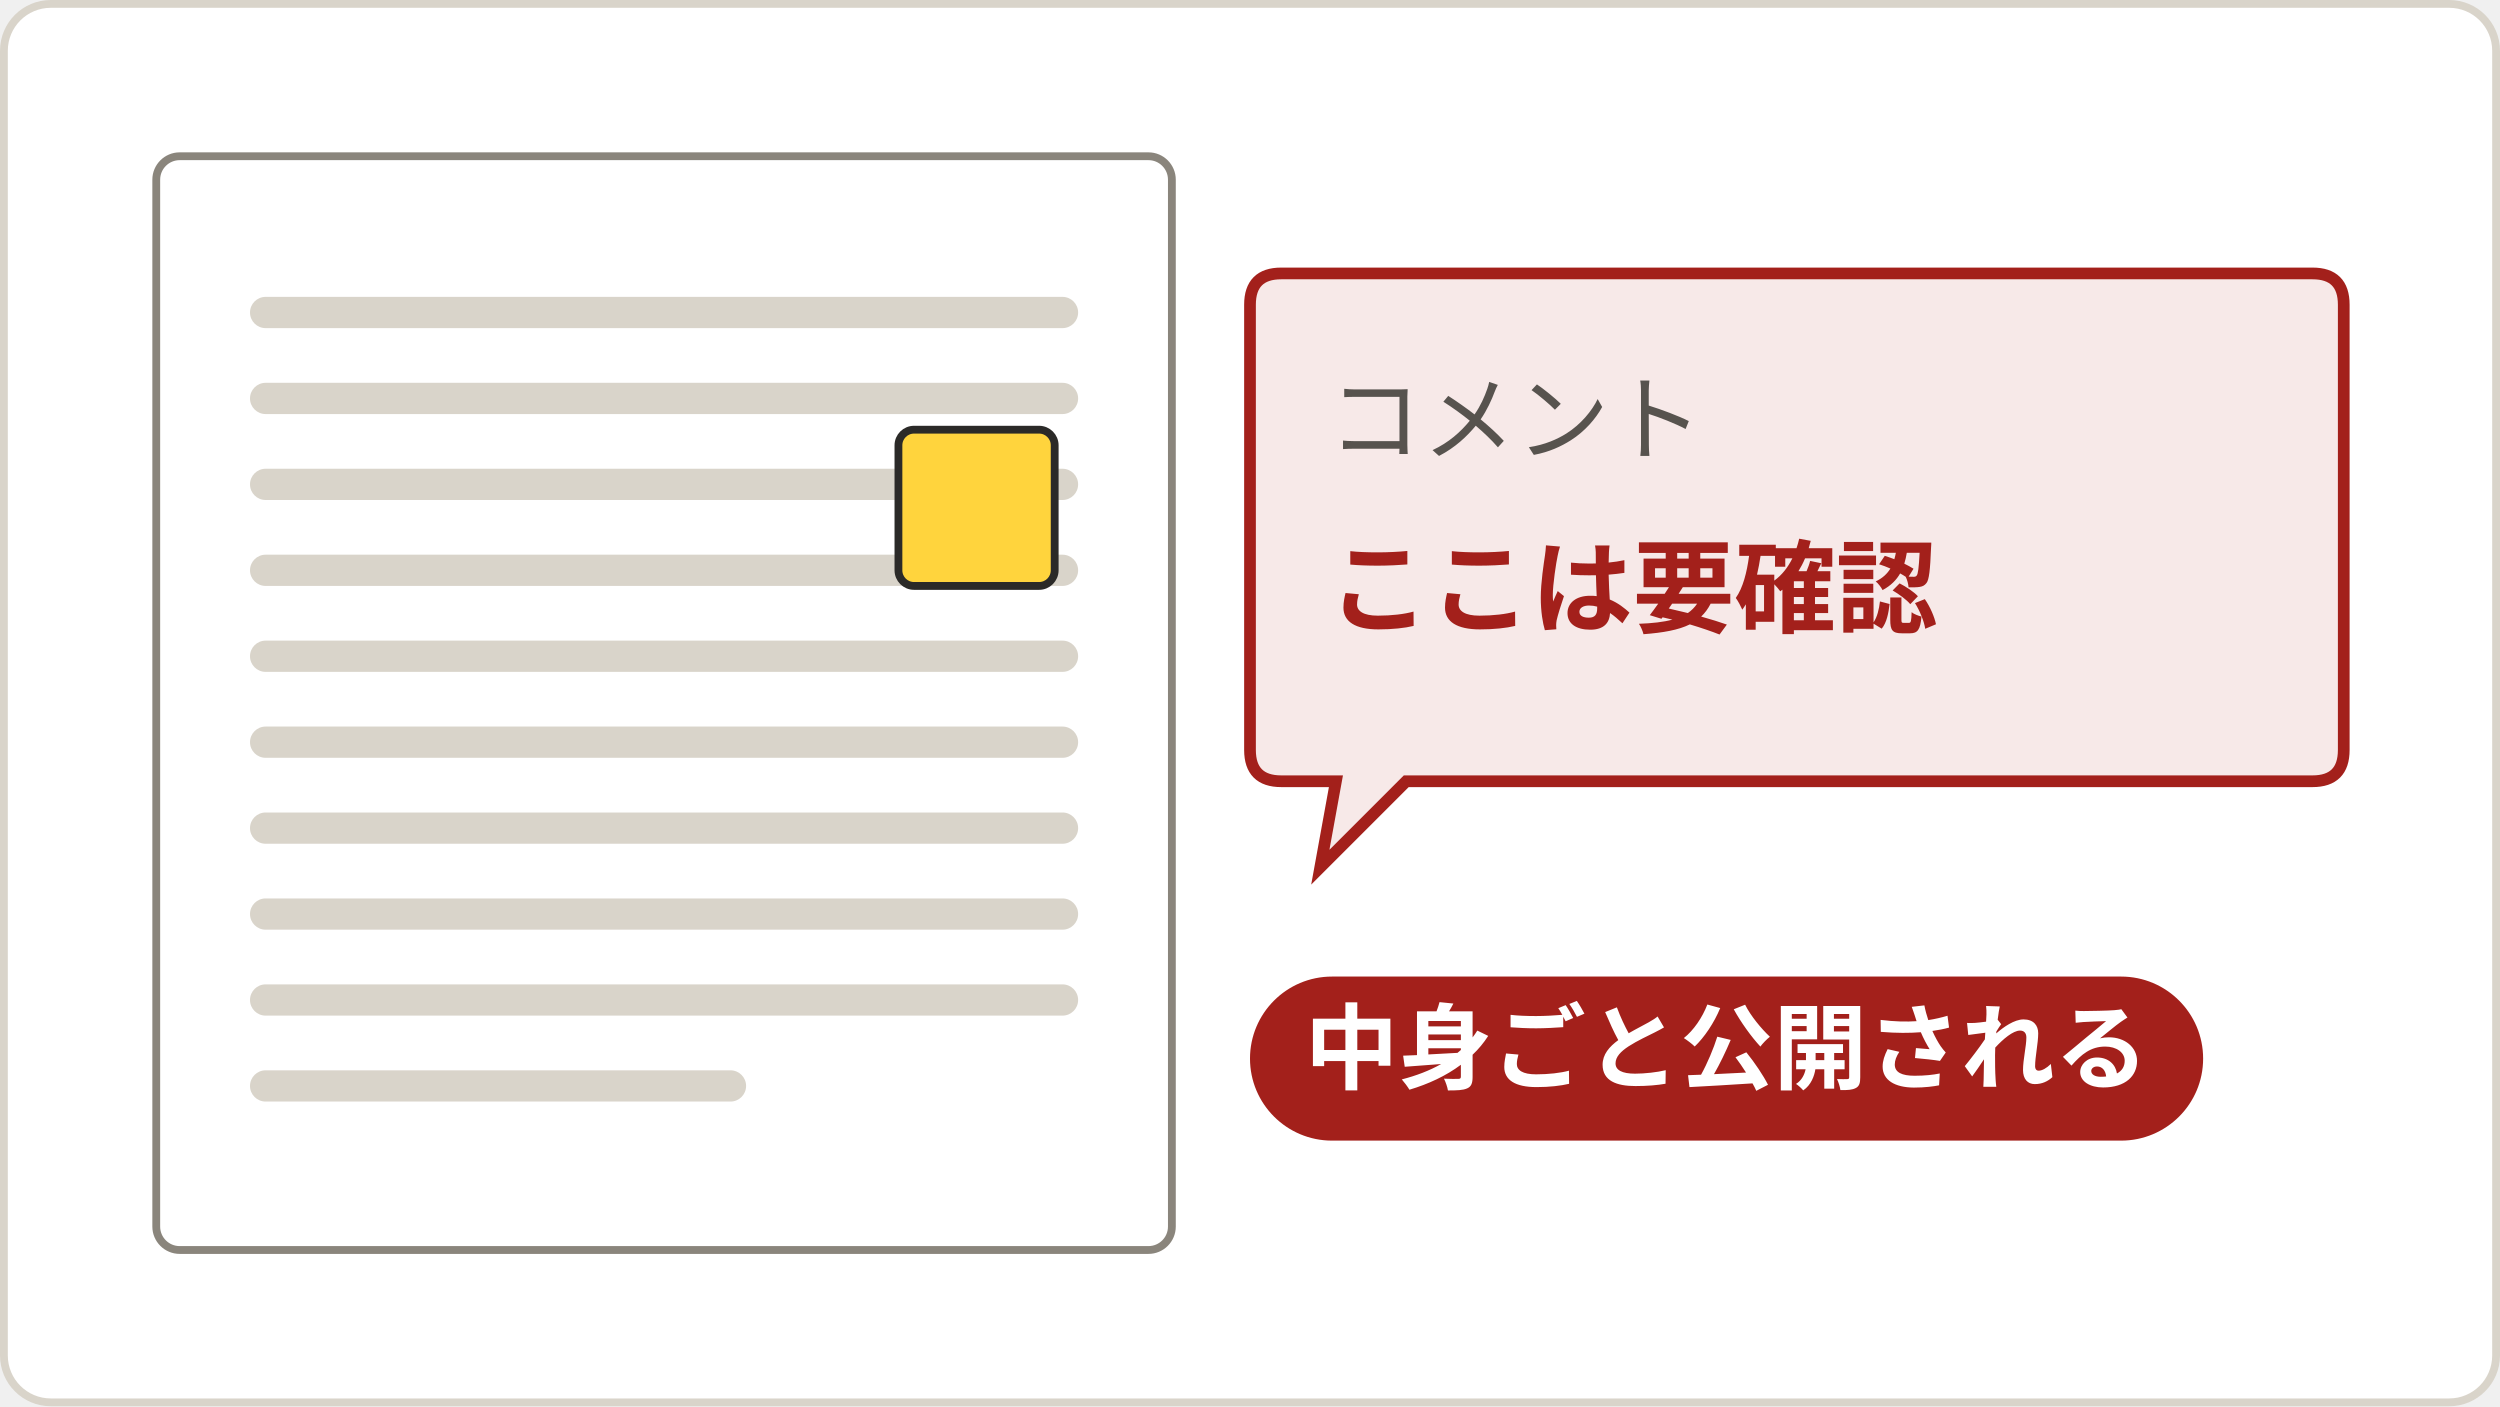
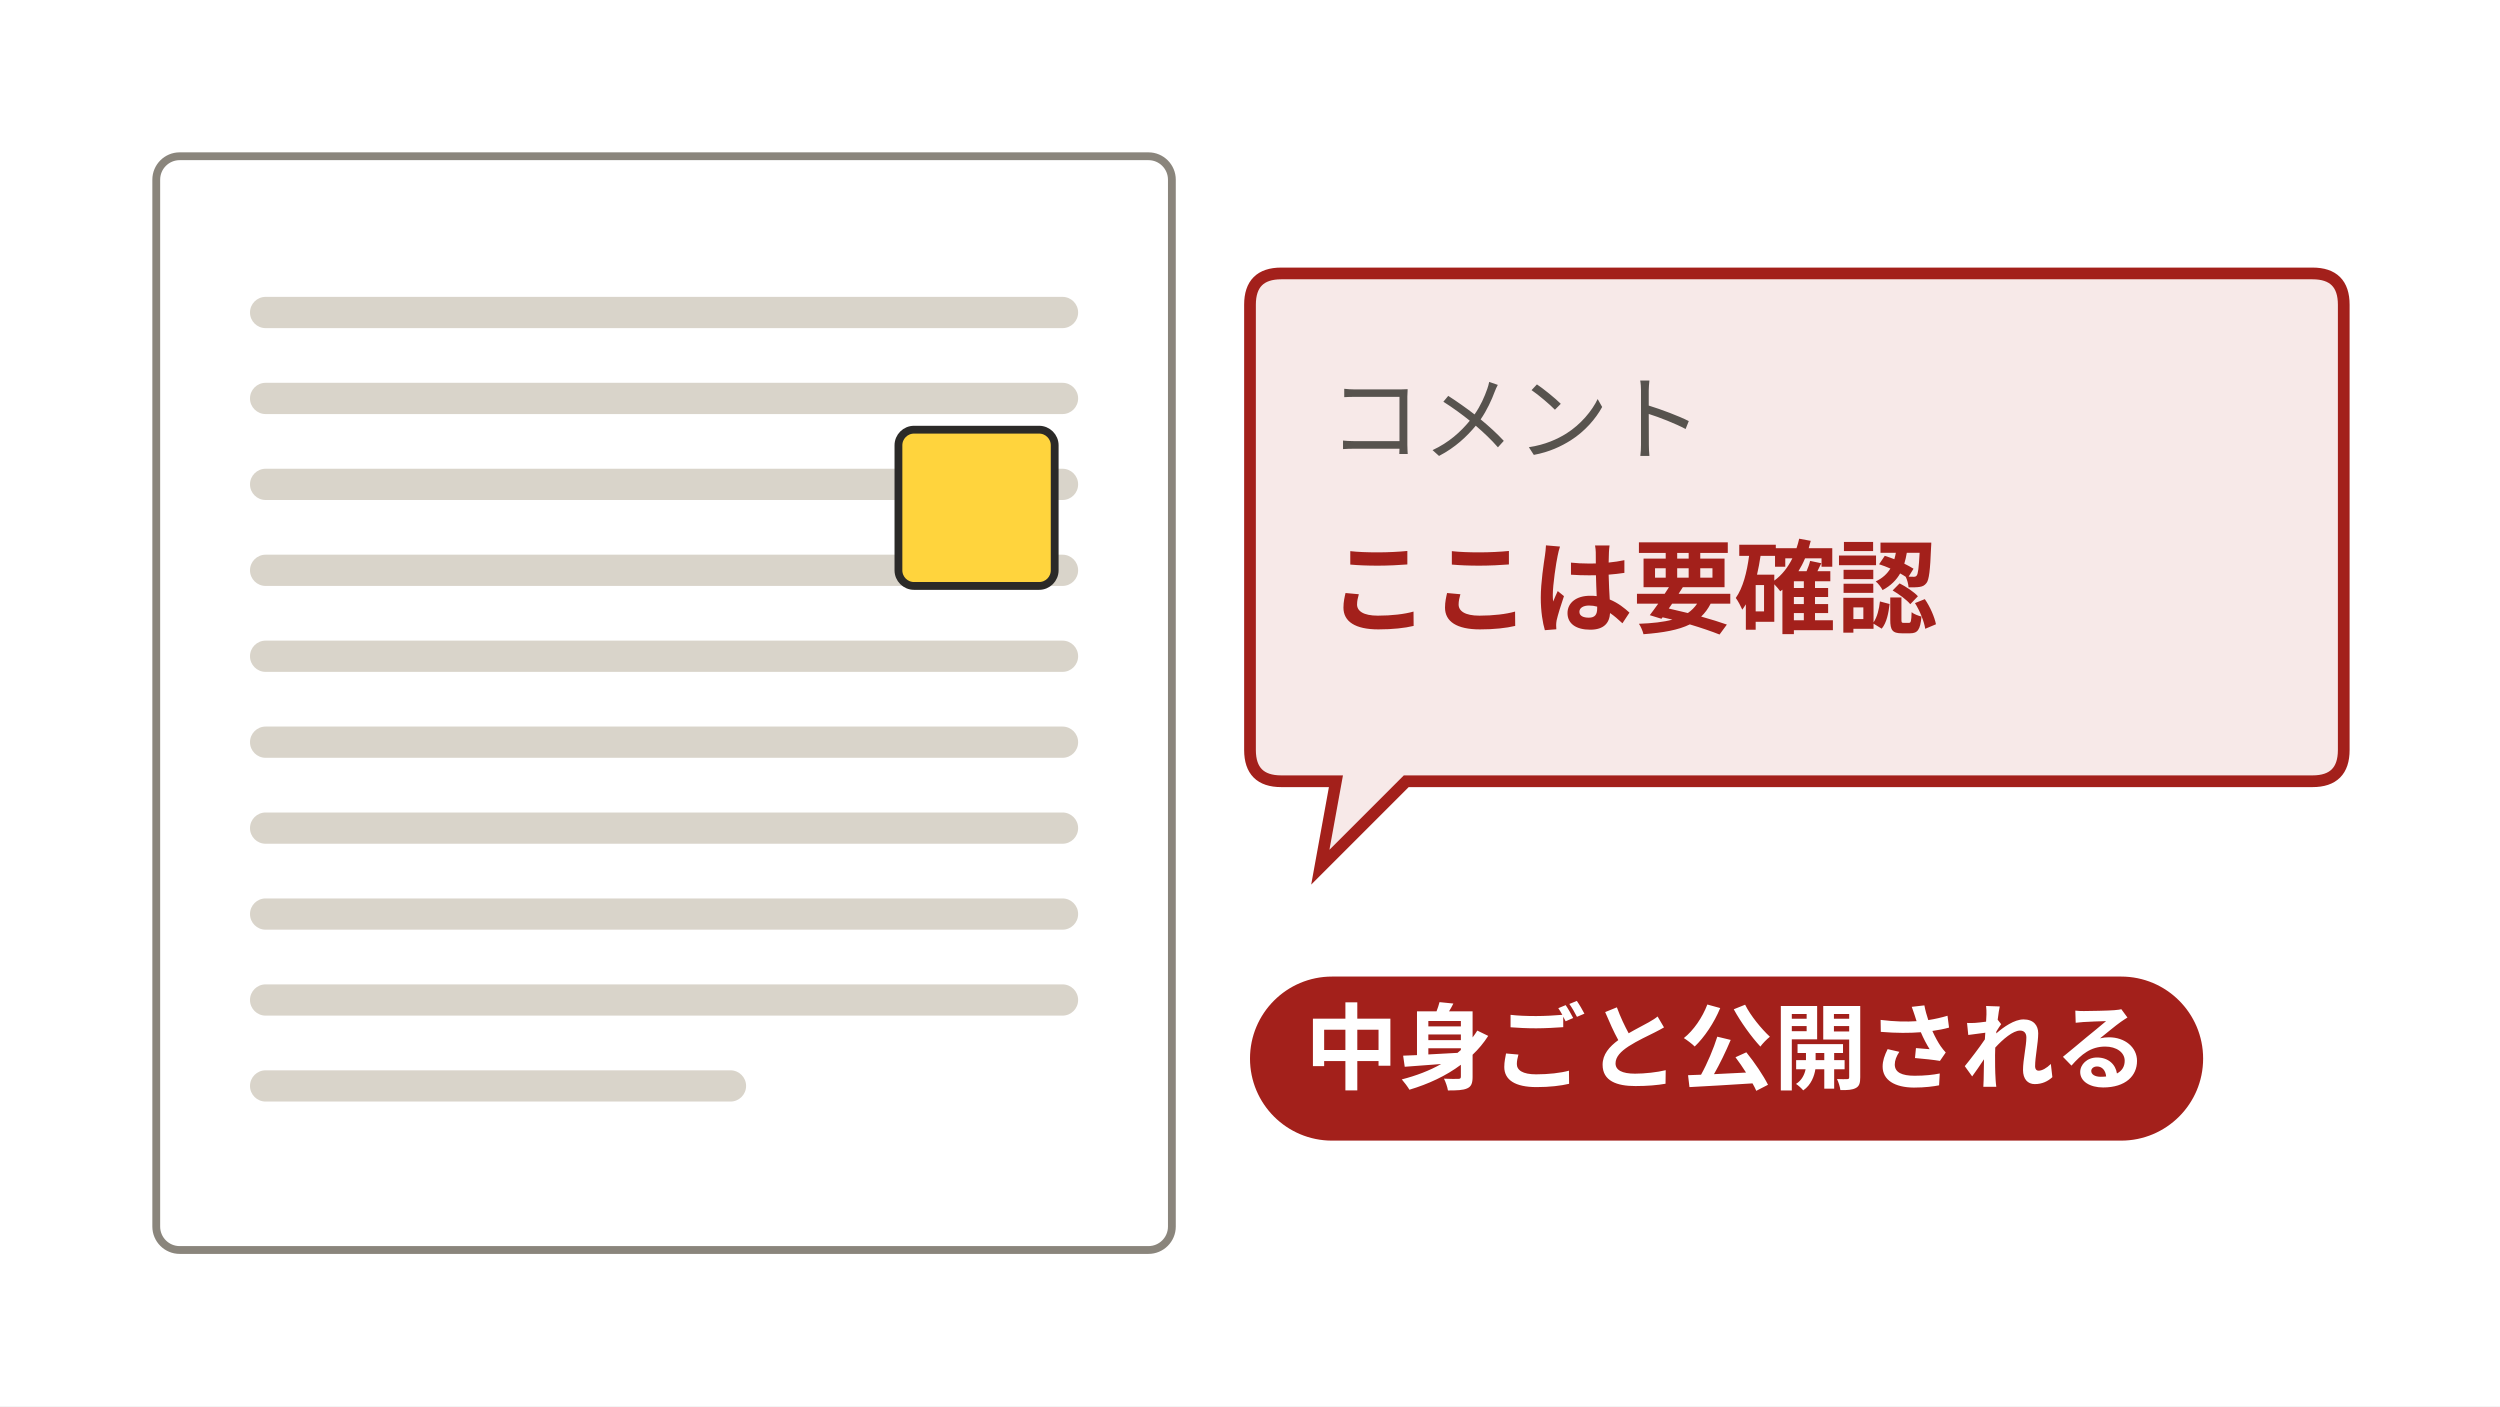
<svg xmlns="http://www.w3.org/2000/svg" viewBox="0 0 640 360" width="640" height="360" font-family="'Noto Sans JP', 'Hiragino Sans', 'Yu Gothic', Meiryo, sans-serif" role="img">
-   <rect x="1" y="1" width="638" height="358" rx="12" fill="#ffffff" stroke="#d9d4ca" stroke-width="2" />
+   <rect width="640" height="360" fill="#ffffff" />
  <rect x="40" y="40" width="260" height="280" rx="6" fill="#ffffff" stroke="#8a857c" stroke-width="2" />
  <rect x="64" y="76" width="212" height="8" rx="4" fill="#d9d4ca" />
  <rect x="64" y="98" width="212" height="8" rx="4" fill="#d9d4ca" />
  <rect x="64" y="120" width="212" height="8" rx="4" fill="#d9d4ca" />
  <rect x="64" y="142" width="212" height="8" rx="4" fill="#d9d4ca" />
  <rect x="64" y="164" width="212" height="8" rx="4" fill="#d9d4ca" />
  <rect x="64" y="186" width="212" height="8" rx="4" fill="#d9d4ca" />
  <rect x="64" y="208" width="212" height="8" rx="4" fill="#d9d4ca" />
  <rect x="64" y="230" width="212" height="8" rx="4" fill="#d9d4ca" />
  <rect x="64" y="252" width="212" height="8" rx="4" fill="#d9d4ca" />
  <rect x="64" y="274" width="127" height="8" rx="4" fill="#d9d4ca" />
  <rect x="230" y="110" width="40" height="40" rx="4" fill="#ffd43d" stroke="#2b2a28" stroke-width="2" />
  <path d="M320 78 Q320 70 328 70 H592 Q600 70 600 78 V192 Q600 200 592 200 H360 L338 222 L342 200 H328 Q320 200 320 192 Z" fill="#f7e9e8" stroke="#a3201b" stroke-width="3" />
  <text x="340" y="116" font-size="24" fill="#57534e" font-weight="500" text-anchor="start">コメント</text>
  <text x="340" y="160" font-size="26" fill="#a3201b" font-weight="700" text-anchor="start">ここは要確認</text>
  <rect x="320" y="250" width="244" height="42" rx="21" fill="#a3201b" />
  <text x="442" y="277" font-size="24" fill="#ffffff" font-weight="700" text-anchor="middle">中身ごと公開される</text>
</svg>
